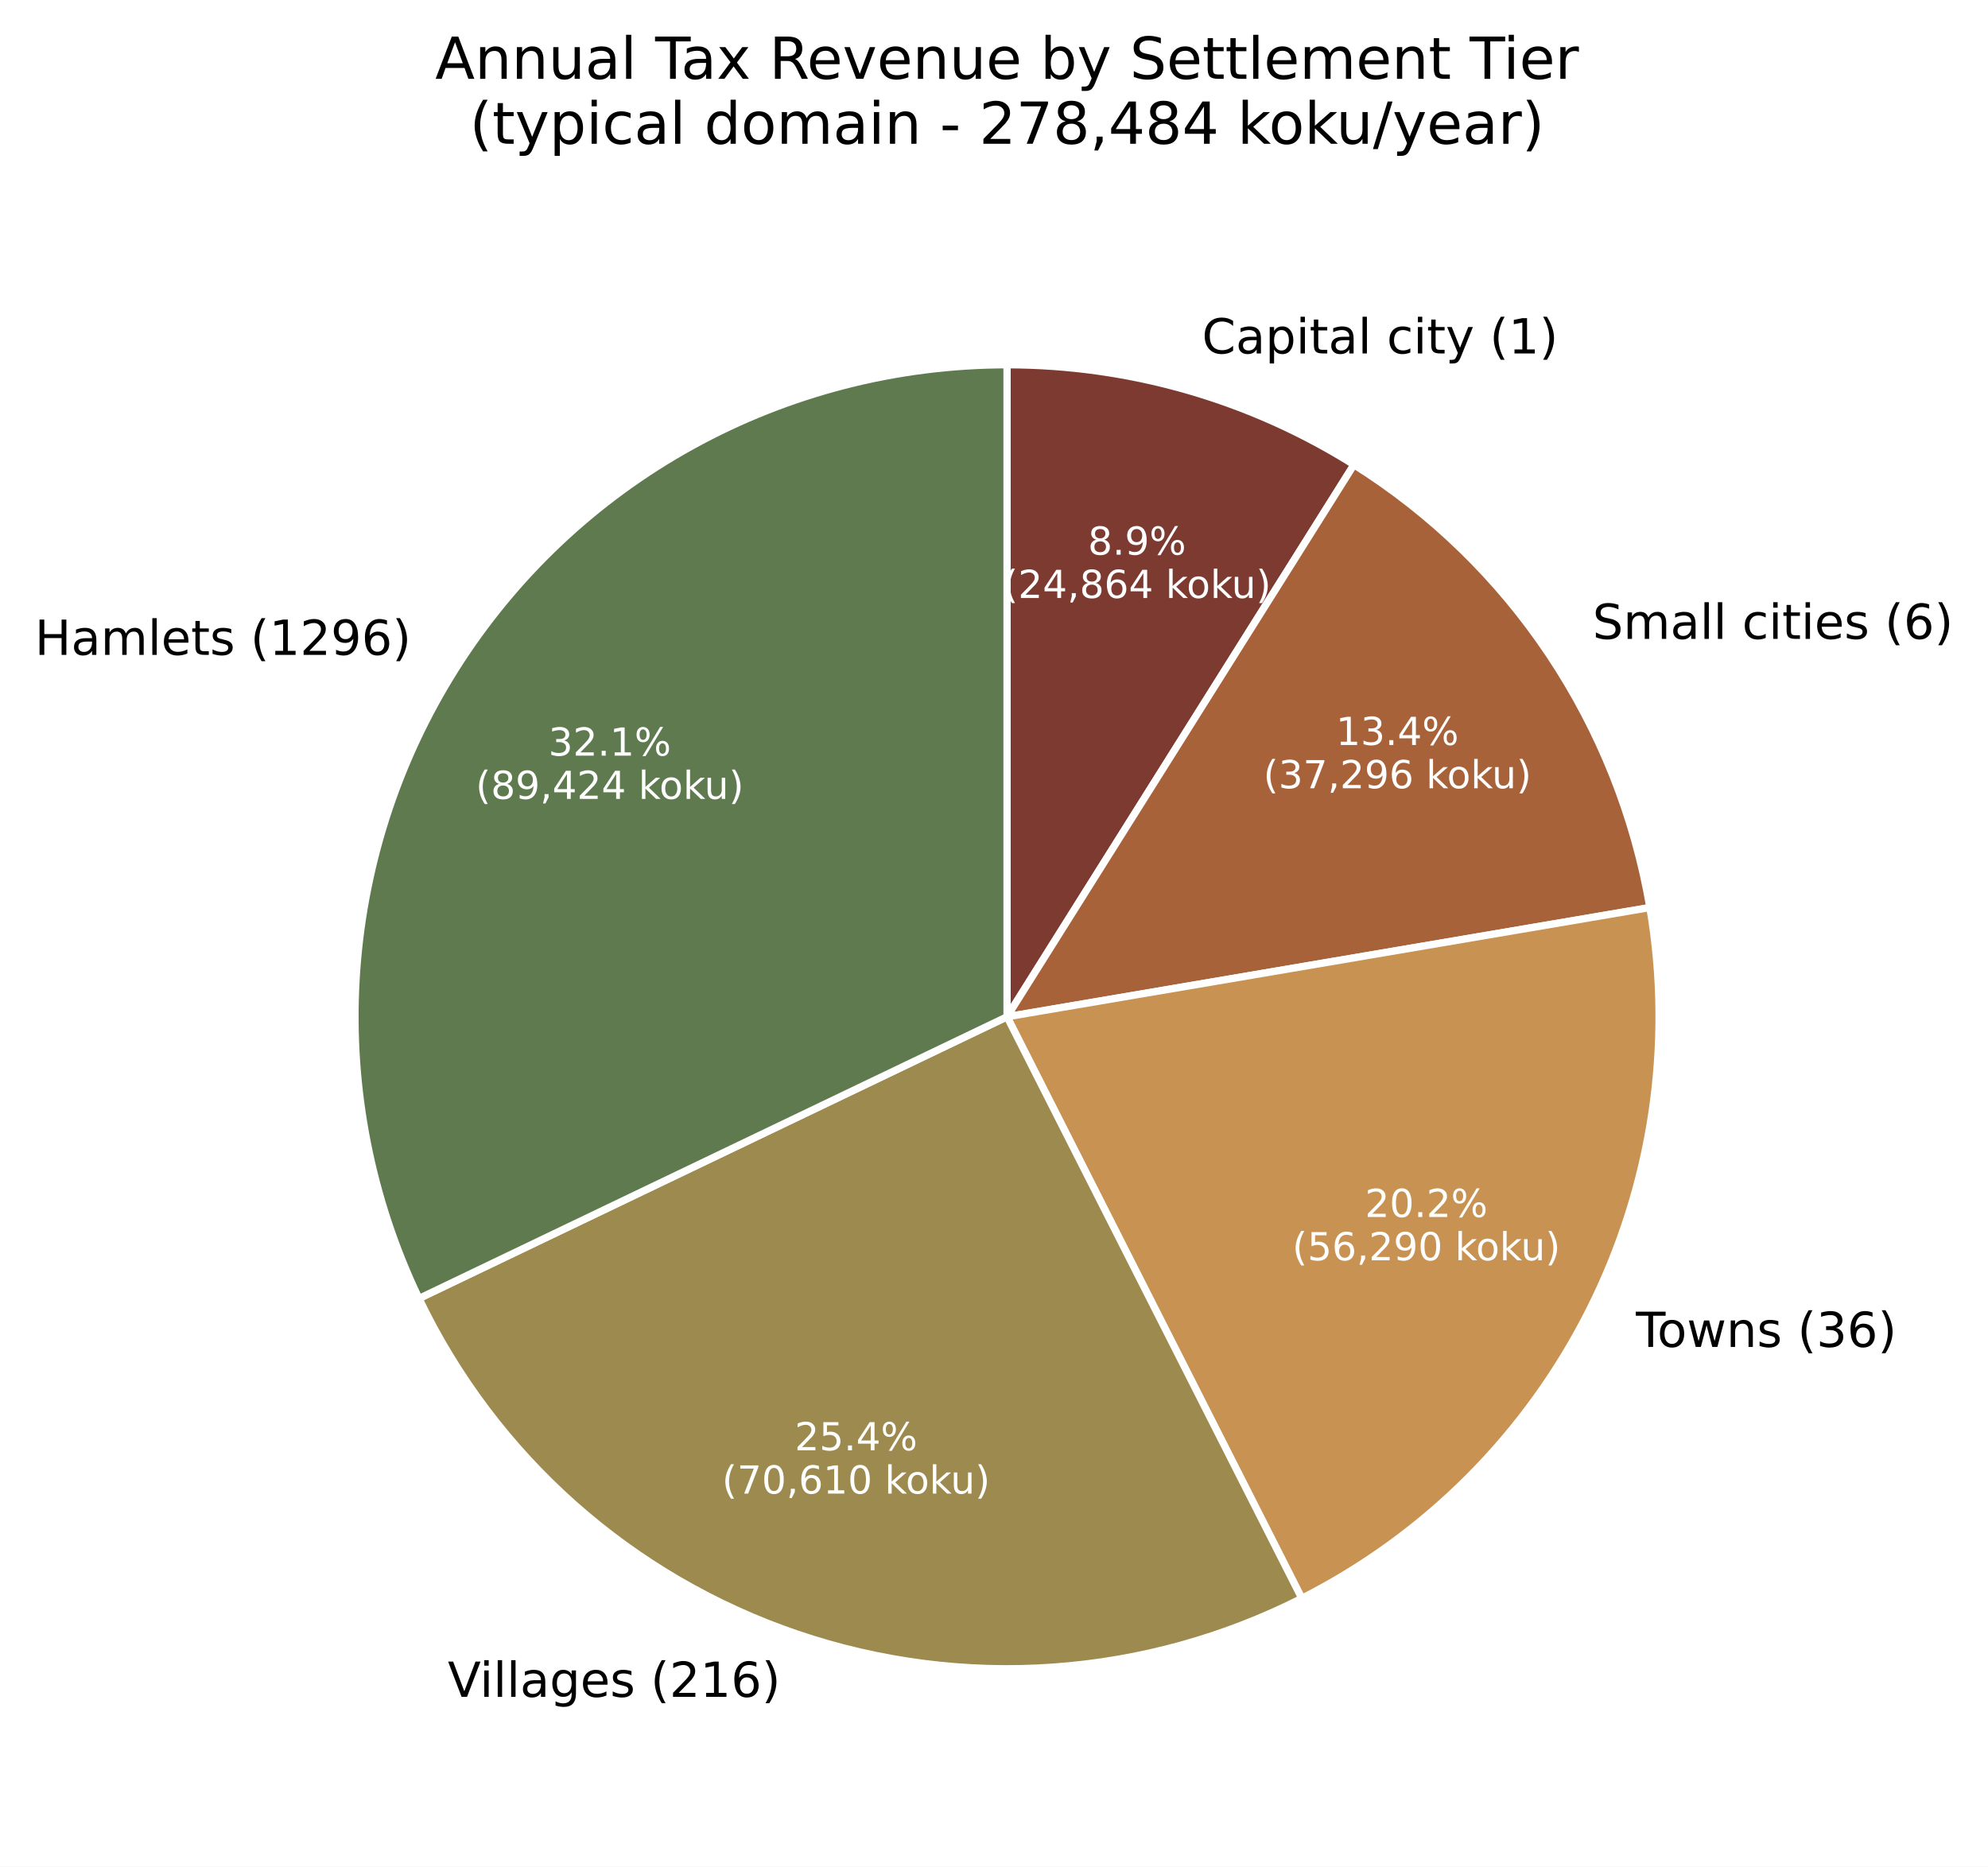
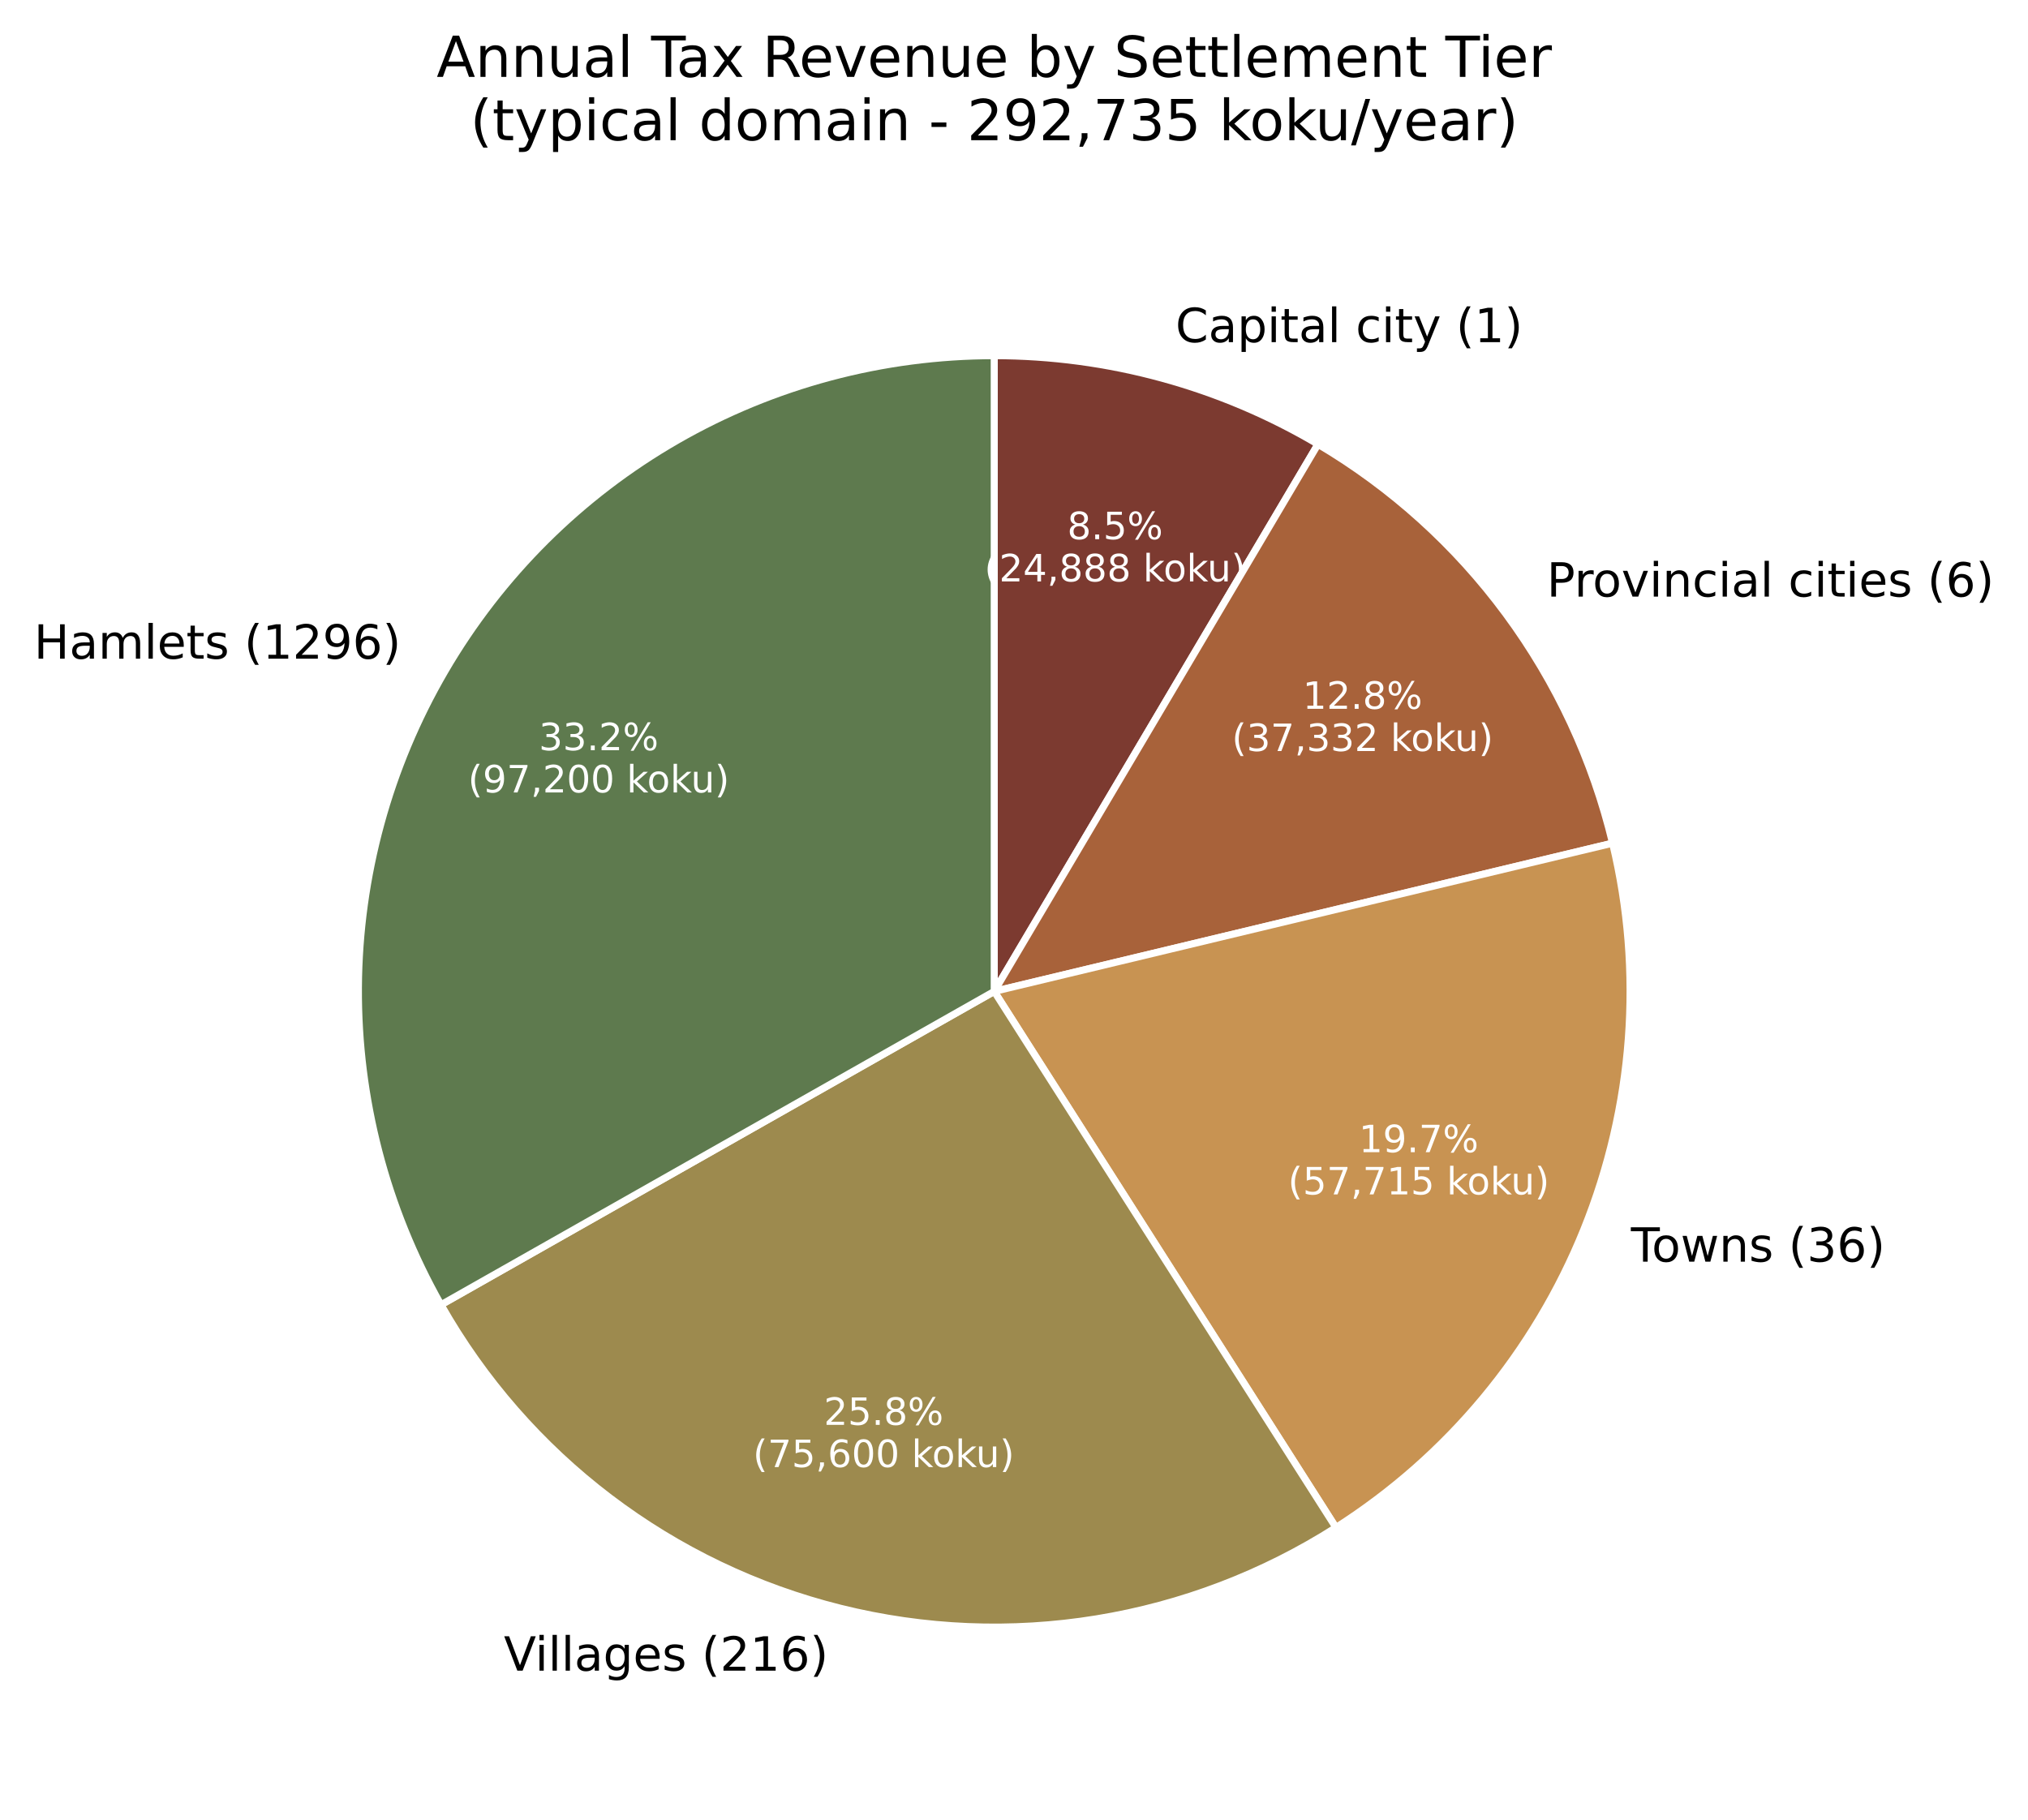
- <svg xmlns="http://www.w3.org/2000/svg" width="411.402pt" height="386.3pt" viewBox="0 0 411.402 386.3" version="1.1">
+ <svg xmlns="http://www.w3.org/2000/svg" width="430.37pt" height="386.3pt" viewBox="0 0 430.37 386.3" version="1.1">
  <defs>
    <style type="text/css">*{stroke-linejoin: round; stroke-linecap: butt}</style>
  </defs>
  <g id="figure_1">
    <g id="patch_1">
-       <path d="M 0 386.3  L 411.402 386.3  L 411.402 0  L 0 0  z " style="fill: #ffffff" />
+       <path d="M 0 386.3  L 430.37 386.3  L 430.37 0  L 0 0  z " style="fill: #ffffff" />
    </g>
    <g id="axes_1">
      <g id="patch_2">
-         <path d="M 280.188 96.172  C 269.488 89.448 257.897 84.262 245.753 80.763  C 233.61 77.265 221.036 75.49 208.399 75.49  L 208.399 210.428  z " style="fill: #7c3a30; stroke: #ffffff; stroke-width: 1.5; stroke-linejoin: miter" />
+         <path d="M 279.695 94.289  C 269.34 88.163 258.212 83.45 246.607 80.275  C 235.002 77.099 223.024 75.49 210.992 75.49  L 210.992 210.428  z " style="fill: #7c3a30; stroke: #ffffff; stroke-width: 1.5; stroke-linejoin: miter" />
      </g>
      <g id="patch_3">
-         <path d="M 341.429 187.82  C 338.247 169.094 331.146 151.25 320.594 135.457  C 310.041 119.665 296.271 106.277 280.188 96.172  L 208.399 210.428  z " style="fill: #a8623a; stroke: #ffffff; stroke-width: 1.5; stroke-linejoin: miter" />
+         <path d="M 342.211 178.966  C 337.995 161.384 330.289 144.827 319.55 130.281  C 308.811 115.735 295.257 103.495 279.695 94.289  L 210.992 210.428  z " style="fill: #a8623a; stroke: #ffffff; stroke-width: 1.5; stroke-linejoin: miter" />
      </g>
      <g id="patch_4">
-         <path d="M 269.403 330.788  C 295.092 317.768 315.95 296.859 328.908 271.138  C 341.865 245.418 346.254 216.213 341.429 187.82  L 208.399 210.428  z " style="fill: #c89352; stroke: #ffffff; stroke-width: 1.5; stroke-linejoin: miter" />
+         <path d="M 283.507 324.225  C 307.188 309.135 325.578 287.022 336.1 260.988  C 346.621 234.953 348.758 206.272 342.211 178.966  L 210.992 210.428  z " style="fill: #c89352; stroke: #ffffff; stroke-width: 1.5; stroke-linejoin: miter" />
      </g>
      <g id="patch_5">
-         <path d="M 86.707 268.731  C 94.473 284.94 105.4 299.435 118.844 311.364  C 132.288 323.292 147.982 332.415 165 338.196  C 182.018 343.976 200.021 346.299 217.949 345.027  C 235.877 343.755 253.372 338.913 269.403 330.788  L 208.399 210.428  z " style="fill: #9d8a4e; stroke: #ffffff; stroke-width: 1.5; stroke-linejoin: miter" />
+         <path d="M 93.589 276.945  C 102.614 292.875 114.788 306.802 129.367 317.877  C 143.946 328.953 160.628 336.946 178.395 341.369  C 196.161 345.791 214.644 346.553 232.714 343.605  C 250.784 340.658 268.066 334.064 283.507 324.225  L 210.992 210.428  z " style="fill: #9d8a4e; stroke: #ffffff; stroke-width: 1.5; stroke-linejoin: miter" />
      </g>
      <g id="patch_6">
-         <path d="M 208.399 75.49  C 185.592 75.49 163.153 81.272 143.186 92.294  C 123.219 103.316 106.369 119.223 94.216 138.522  C 82.063 157.821 74.998 179.89 73.685 202.659  C 72.372 225.428 76.853 248.163 86.707 268.731  L 208.399 210.428  z " style="fill: #5e7a4e; stroke: #ffffff; stroke-width: 1.5; stroke-linejoin: miter" />
+         <path d="M 210.992 75.49  C 187.401 75.49 164.216 81.677 143.761 93.431  C 123.306 105.186 106.287 122.102 94.408 142.485  C 82.529 162.868 76.201 186.014 76.057 209.606  C 75.914 233.197 81.959 256.419 93.589 276.945  L 210.992 210.428  z " style="fill: #5e7a4e; stroke: #ffffff; stroke-width: 1.5; stroke-linejoin: miter" />
      </g>
      <g id="matplotlib.axis_1" />
      <g id="matplotlib.axis_2" />
      <g id="text_1">
-         <text style="font-size: 10px; font-family: 'DejaVu Sans', 'Bitstream Vera Sans', 'Computer Modern Sans Serif', 'Lucida Grande', 'Verdana', 'Geneva', 'Lucid', 'Arial', 'Helvetica', 'Avant Garde', sans-serif; text-anchor: start" x="248.742" y="73.15" transform="rotate(-0 248.7418 73.14959)">Capital city (1)</text>
+         <text style="font-size: 10px; font-family: 'DejaVu Sans', 'Bitstream Vera Sans', 'Computer Modern Sans Serif', 'Lucida Grande', 'Verdana', 'Geneva', 'Lucid', 'Arial', 'Helvetica', 'Avant Garde', sans-serif; text-anchor: start" x="249.456" y="72.622" transform="rotate(-0 249.4557 72.62169)">Capital city (1)</text>
      </g>
      <g id="text_2">
-         <text style="font-size: 8px; font-family: 'DejaVu Sans', 'Bitstream Vera Sans', 'Computer Modern Sans Serif', 'Lucida Grande', 'Verdana', 'Geneva', 'Lucid', 'Arial', 'Helvetica', 'Avant Garde', sans-serif; fill: #ffffff" transform="translate(225.1323 114.7977)">8.9%</text>
-         <text style="font-size: 8px; font-family: 'DejaVu Sans', 'Bitstream Vera Sans', 'Computer Modern Sans Serif', 'Lucida Grande', 'Verdana', 'Geneva', 'Lucid', 'Arial', 'Helvetica', 'Avant Garde', sans-serif; fill: #ffffff" transform="translate(207.5604 123.7559)">(24,864 koku)</text>
+         <text style="font-size: 8px; font-family: 'DejaVu Sans', 'Bitstream Vera Sans', 'Computer Modern Sans Serif', 'Lucida Grande', 'Verdana', 'Geneva', 'Lucid', 'Arial', 'Helvetica', 'Avant Garde', sans-serif; fill: #ffffff" transform="translate(226.4728 114.4458)">8.5%</text>
+         <text style="font-size: 8px; font-family: 'DejaVu Sans', 'Bitstream Vera Sans', 'Computer Modern Sans Serif', 'Lucida Grande', 'Verdana', 'Geneva', 'Lucid', 'Arial', 'Helvetica', 'Avant Garde', sans-serif; fill: #ffffff" transform="translate(208.9009 123.404)">(24,888 koku)</text>
      </g>
      <g id="text_3">
-         <text style="font-size: 10px; font-family: 'DejaVu Sans', 'Bitstream Vera Sans', 'Computer Modern Sans Serif', 'Lucida Grande', 'Verdana', 'Geneva', 'Lucid', 'Arial', 'Helvetica', 'Avant Garde', sans-serif; text-anchor: start" x="329.569" y="132.219" transform="rotate(-0 329.5691 132.2191)">Small cities (6)</text>
+         <text style="font-size: 10px; font-family: 'DejaVu Sans', 'Bitstream Vera Sans', 'Computer Modern Sans Serif', 'Lucida Grande', 'Verdana', 'Geneva', 'Lucid', 'Arial', 'Helvetica', 'Avant Garde', sans-serif; text-anchor: start" x="328.234" y="126.628" transform="rotate(-0 328.2342 126.6284)">Provincial cities (6)</text>
      </g>
      <g id="text_4">
-         <text style="font-size: 8px; font-family: 'DejaVu Sans', 'Bitstream Vera Sans', 'Computer Modern Sans Serif', 'Lucida Grande', 'Verdana', 'Geneva', 'Lucid', 'Arial', 'Helvetica', 'Avant Garde', sans-serif; fill: #ffffff" transform="translate(276.4721 154.1774)">13.4%</text>
-         <text style="font-size: 8px; font-family: 'DejaVu Sans', 'Bitstream Vera Sans', 'Computer Modern Sans Serif', 'Lucida Grande', 'Verdana', 'Geneva', 'Lucid', 'Arial', 'Helvetica', 'Avant Garde', sans-serif; fill: #ffffff" transform="translate(261.4453 163.1356)">(37,296 koku)</text>
+         <text style="font-size: 8px; font-family: 'DejaVu Sans', 'Bitstream Vera Sans', 'Computer Modern Sans Serif', 'Lucida Grande', 'Verdana', 'Geneva', 'Lucid', 'Arial', 'Helvetica', 'Avant Garde', sans-serif; fill: #ffffff" transform="translate(276.4468 150.4502)">12.8%</text>
+         <text style="font-size: 8px; font-family: 'DejaVu Sans', 'Bitstream Vera Sans', 'Computer Modern Sans Serif', 'Lucida Grande', 'Verdana', 'Geneva', 'Lucid', 'Arial', 'Helvetica', 'Avant Garde', sans-serif; fill: #ffffff" transform="translate(261.4199 159.4085)">(37,332 koku)</text>
      </g>
      <g id="text_5">
-         <text style="font-size: 10px; font-family: 'DejaVu Sans', 'Bitstream Vera Sans', 'Computer Modern Sans Serif', 'Lucida Grande', 'Verdana', 'Geneva', 'Lucid', 'Arial', 'Helvetica', 'Avant Garde', sans-serif; text-anchor: start" x="338.548" y="278.755" transform="rotate(-0 338.5482 278.7547)">Towns (36)</text>
+         <text style="font-size: 10px; font-family: 'DejaVu Sans', 'Bitstream Vera Sans', 'Computer Modern Sans Serif', 'Lucida Grande', 'Verdana', 'Geneva', 'Lucid', 'Arial', 'Helvetica', 'Avant Garde', sans-serif; text-anchor: start" x="346.108" y="267.792" transform="rotate(-0 346.1083 267.792)">Towns (36)</text>
      </g>
      <g id="text_6">
-         <text style="font-size: 8px; font-family: 'DejaVu Sans', 'Bitstream Vera Sans', 'Computer Modern Sans Serif', 'Lucida Grande', 'Verdana', 'Geneva', 'Lucid', 'Arial', 'Helvetica', 'Avant Garde', sans-serif; fill: #ffffff" transform="translate(282.4582 251.8678)">20.2%</text>
-         <text style="font-size: 8px; font-family: 'DejaVu Sans', 'Bitstream Vera Sans', 'Computer Modern Sans Serif', 'Lucida Grande', 'Verdana', 'Geneva', 'Lucid', 'Arial', 'Helvetica', 'Avant Garde', sans-serif; fill: #ffffff" transform="translate(267.4314 260.826)">(56,290 koku)</text>
+         <text style="font-size: 8px; font-family: 'DejaVu Sans', 'Bitstream Vera Sans', 'Computer Modern Sans Serif', 'Lucida Grande', 'Verdana', 'Geneva', 'Lucid', 'Arial', 'Helvetica', 'Avant Garde', sans-serif; fill: #ffffff" transform="translate(288.3628 244.5593)">19.7%</text>
+         <text style="font-size: 8px; font-family: 'DejaVu Sans', 'Bitstream Vera Sans', 'Computer Modern Sans Serif', 'Lucida Grande', 'Verdana', 'Geneva', 'Lucid', 'Arial', 'Helvetica', 'Avant Garde', sans-serif; fill: #ffffff" transform="translate(273.3359 253.5175)">(57,715 koku)</text>
      </g>
      <g id="text_7">
-         <text style="font-size: 10px; font-family: 'DejaVu Sans', 'Bitstream Vera Sans', 'Computer Modern Sans Serif', 'Lucida Grande', 'Verdana', 'Geneva', 'Lucid', 'Arial', 'Helvetica', 'Avant Garde', sans-serif; text-anchor: end" x="161.528" y="351.176" transform="rotate(-0 161.5278 351.1764)">Villages (216)</text>
+         <text style="font-size: 10px; font-family: 'DejaVu Sans', 'Bitstream Vera Sans', 'Computer Modern Sans Serif', 'Lucida Grande', 'Verdana', 'Geneva', 'Lucid', 'Arial', 'Helvetica', 'Avant Garde', sans-serif; text-anchor: end" x="175.787" y="354.603" transform="rotate(-0 175.787 354.6032)">Villages (216)</text>
      </g>
      <g id="text_8">
-         <text style="font-size: 8px; font-family: 'DejaVu Sans', 'Bitstream Vera Sans', 'Computer Modern Sans Serif', 'Lucida Grande', 'Verdana', 'Geneva', 'Lucid', 'Arial', 'Helvetica', 'Avant Garde', sans-serif; fill: #ffffff" transform="translate(164.4446 300.1489)">25.4%</text>
-         <text style="font-size: 8px; font-family: 'DejaVu Sans', 'Bitstream Vera Sans', 'Computer Modern Sans Serif', 'Lucida Grande', 'Verdana', 'Geneva', 'Lucid', 'Arial', 'Helvetica', 'Avant Garde', sans-serif; fill: #ffffff" transform="translate(149.4178 309.1071)">(70,610 koku)</text>
+         <text style="font-size: 8px; font-family: 'DejaVu Sans', 'Bitstream Vera Sans', 'Computer Modern Sans Serif', 'Lucida Grande', 'Verdana', 'Geneva', 'Lucid', 'Arial', 'Helvetica', 'Avant Garde', sans-serif; fill: #ffffff" transform="translate(174.8153 302.4334)">25.8%</text>
+         <text style="font-size: 8px; font-family: 'DejaVu Sans', 'Bitstream Vera Sans', 'Computer Modern Sans Serif', 'Lucida Grande', 'Verdana', 'Geneva', 'Lucid', 'Arial', 'Helvetica', 'Avant Garde', sans-serif; fill: #ffffff" transform="translate(159.7884 311.3917)">(75,600 koku)</text>
      </g>
      <g id="text_9">
-         <text style="font-size: 10px; font-family: 'DejaVu Sans', 'Bitstream Vera Sans', 'Computer Modern Sans Serif', 'Lucida Grande', 'Verdana', 'Geneva', 'Lucid', 'Arial', 'Helvetica', 'Avant Garde', sans-serif; text-anchor: end" x="85.081" y="135.529" transform="rotate(-0 85.08125 135.529)">Hamlets (1296)</text>
+         <text style="font-size: 10px; font-family: 'DejaVu Sans', 'Bitstream Vera Sans', 'Computer Modern Sans Serif', 'Lucida Grande', 'Verdana', 'Geneva', 'Lucid', 'Arial', 'Helvetica', 'Avant Garde', sans-serif; text-anchor: end" x="85.081" y="139.809" transform="rotate(-0 85.08125 139.8087)">Hamlets (1296)</text>
      </g>
      <g id="text_10">
-         <text style="font-size: 8px; font-family: 'DejaVu Sans', 'Bitstream Vera Sans', 'Computer Modern Sans Serif', 'Lucida Grande', 'Verdana', 'Geneva', 'Lucid', 'Arial', 'Helvetica', 'Avant Garde', sans-serif; fill: #ffffff" transform="translate(113.4803 156.3839)">32.1%</text>
-         <text style="font-size: 8px; font-family: 'DejaVu Sans', 'Bitstream Vera Sans', 'Computer Modern Sans Serif', 'Lucida Grande', 'Verdana', 'Geneva', 'Lucid', 'Arial', 'Helvetica', 'Avant Garde', sans-serif; fill: #ffffff" transform="translate(98.45338 165.3422)">(89,424 koku)</text>
+         <text style="font-size: 8px; font-family: 'DejaVu Sans', 'Bitstream Vera Sans', 'Computer Modern Sans Serif', 'Lucida Grande', 'Verdana', 'Geneva', 'Lucid', 'Arial', 'Helvetica', 'Avant Garde', sans-serif; fill: #ffffff" transform="translate(114.3448 159.2371)">33.2%</text>
+         <text style="font-size: 8px; font-family: 'DejaVu Sans', 'Bitstream Vera Sans', 'Computer Modern Sans Serif', 'Lucida Grande', 'Verdana', 'Geneva', 'Lucid', 'Arial', 'Helvetica', 'Avant Garde', sans-serif; fill: #ffffff" transform="translate(99.31791 168.1953)">(97,200 koku)</text>
      </g>
      <g id="text_11">
-         <text style="font-size: 12px; font-family: 'DejaVu Sans', 'Bitstream Vera Sans', 'Computer Modern Sans Serif', 'Lucida Grande', 'Verdana', 'Geneva', 'Lucid', 'Arial', 'Helvetica', 'Avant Garde', sans-serif" transform="translate(90.05734 16.31812)">Annual Tax Revenue by Settlement Tier</text>
-         <text style="font-size: 12px; font-family: 'DejaVu Sans', 'Bitstream Vera Sans', 'Computer Modern Sans Serif', 'Lucida Grande', 'Verdana', 'Geneva', 'Lucid', 'Arial', 'Helvetica', 'Avant Garde', sans-serif" transform="translate(97.19453 29.7555)">(typical domain - 278,484 koku/year)</text>
+         <text style="font-size: 12px; font-family: 'DejaVu Sans', 'Bitstream Vera Sans', 'Computer Modern Sans Serif', 'Lucida Grande', 'Verdana', 'Geneva', 'Lucid', 'Arial', 'Helvetica', 'Avant Garde', sans-serif" transform="translate(92.65092 16.31812)">Annual Tax Revenue by Settlement Tier</text>
+         <text style="font-size: 12px; font-family: 'DejaVu Sans', 'Bitstream Vera Sans', 'Computer Modern Sans Serif', 'Lucida Grande', 'Verdana', 'Geneva', 'Lucid', 'Arial', 'Helvetica', 'Avant Garde', sans-serif" transform="translate(99.7881 29.7555)">(typical domain - 292,735 koku/year)</text>
      </g>
    </g>
  </g>
</svg>
